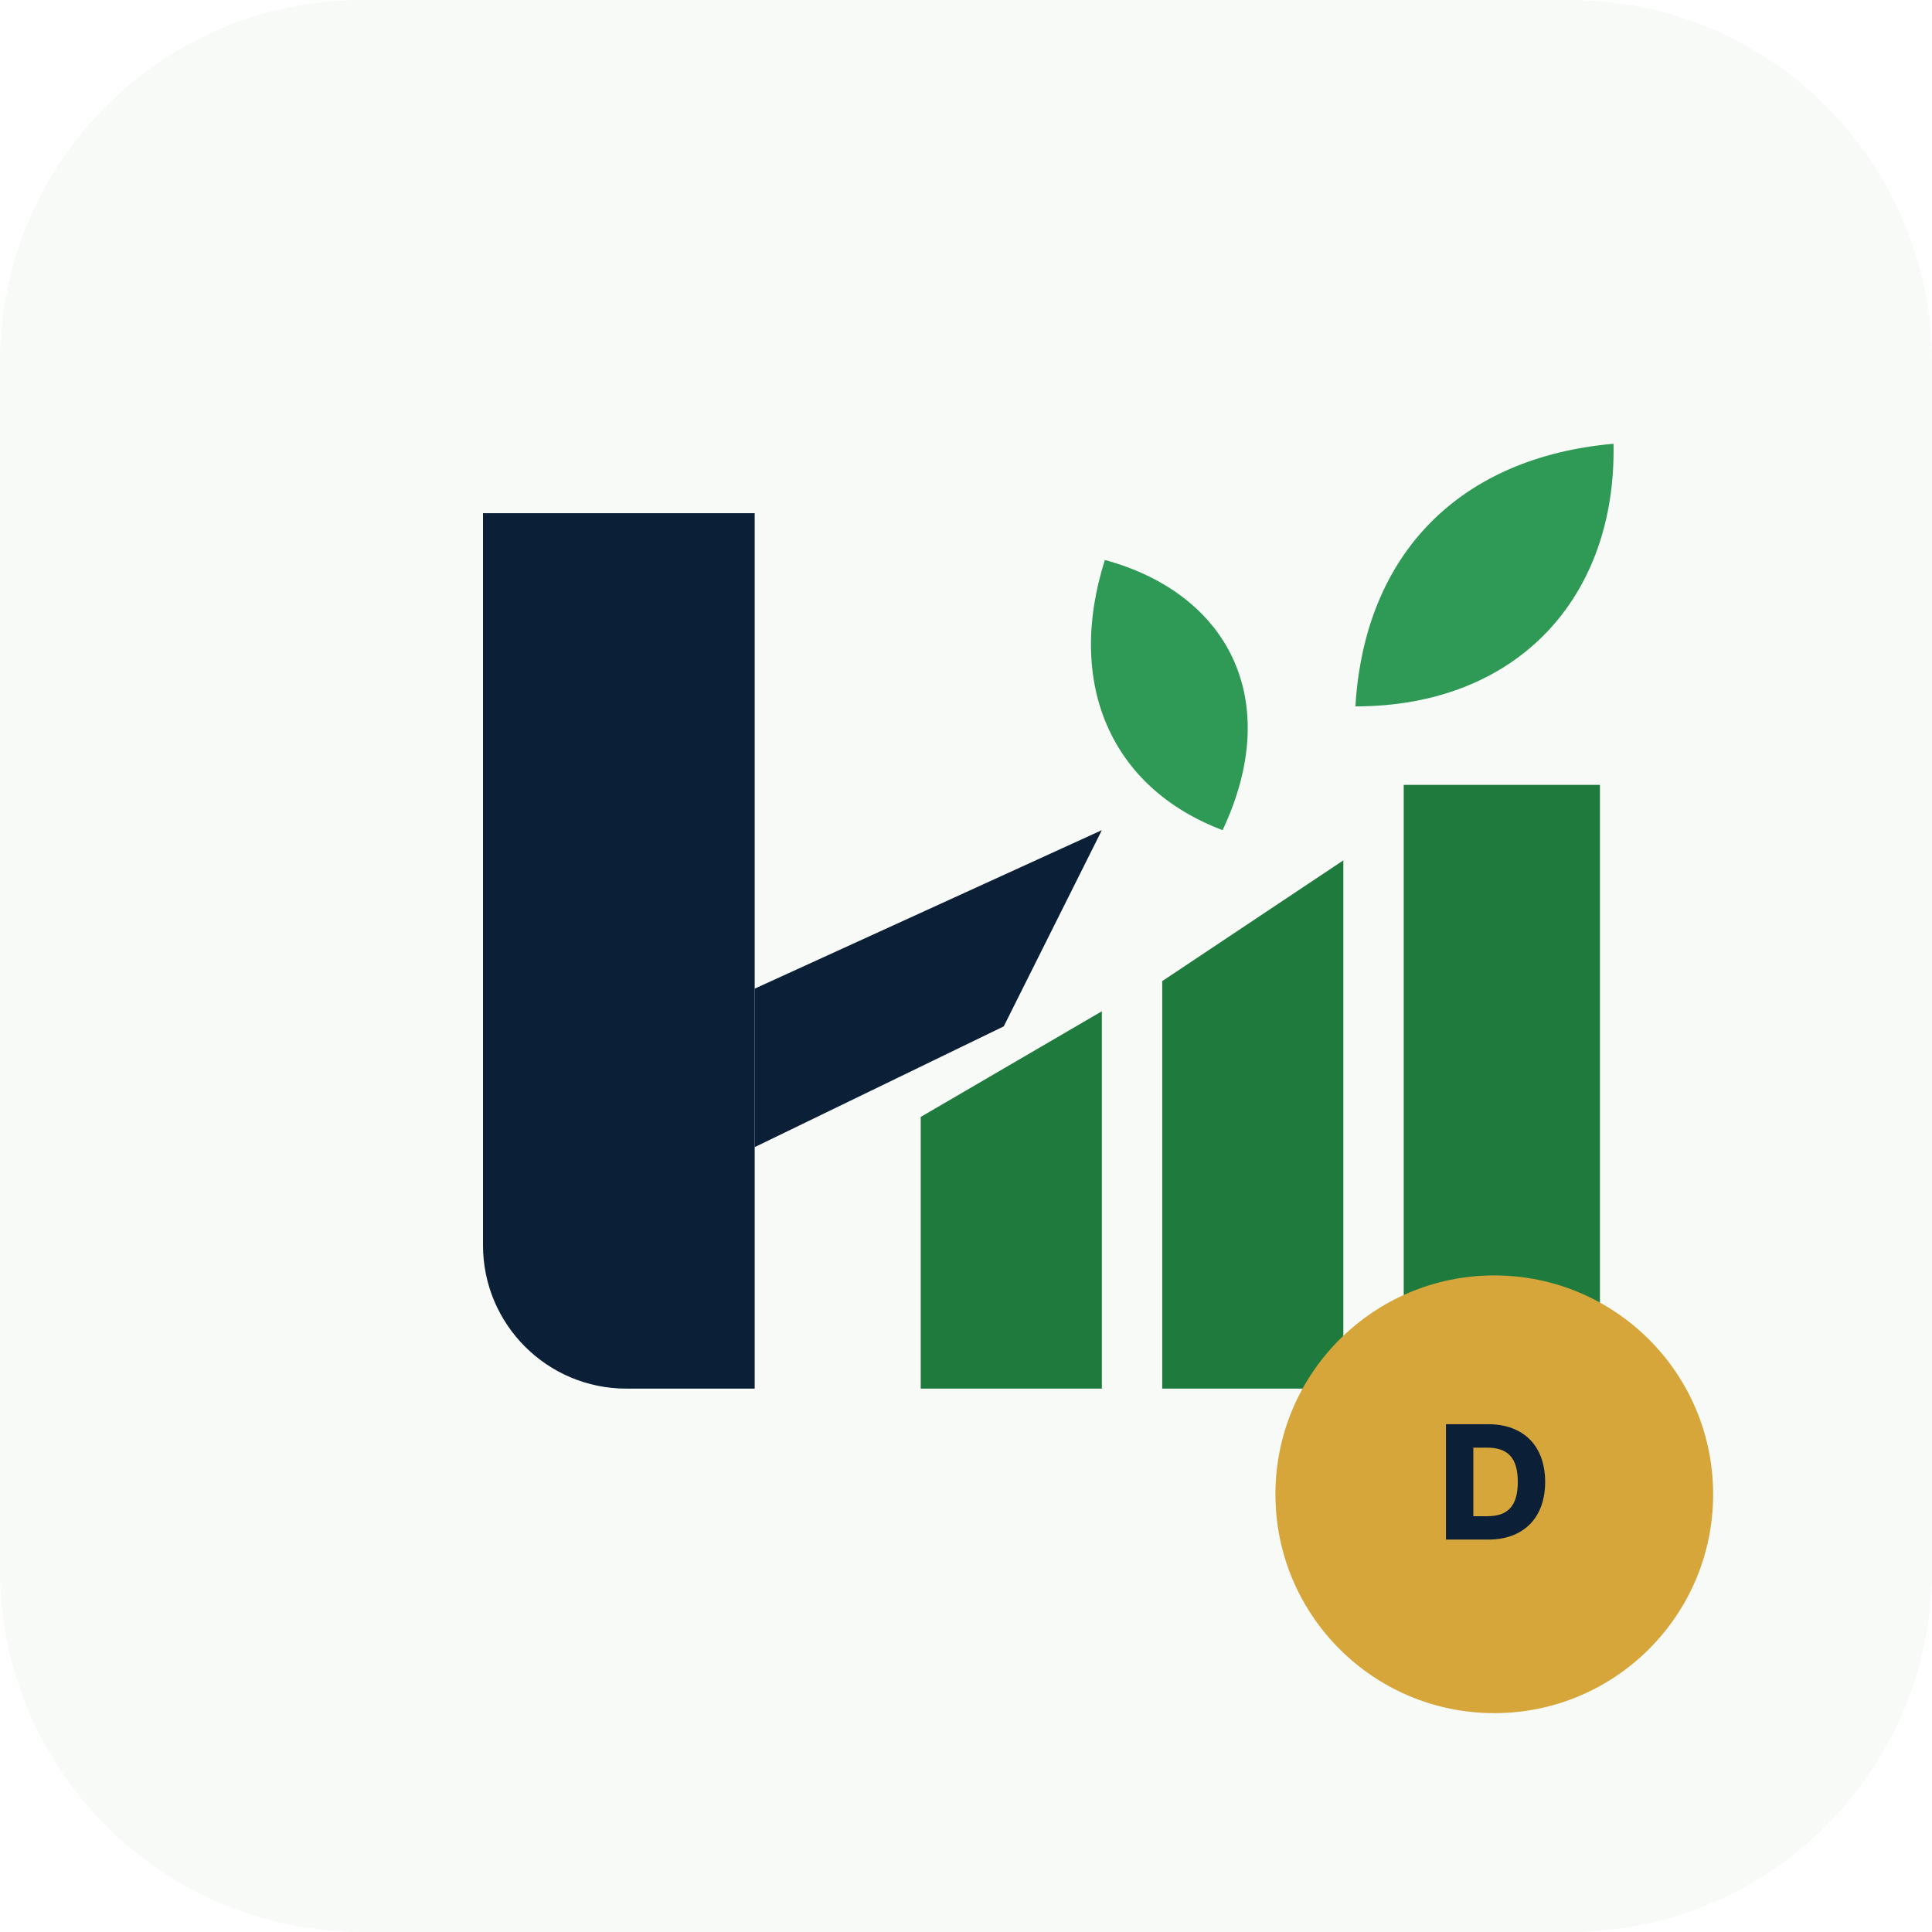
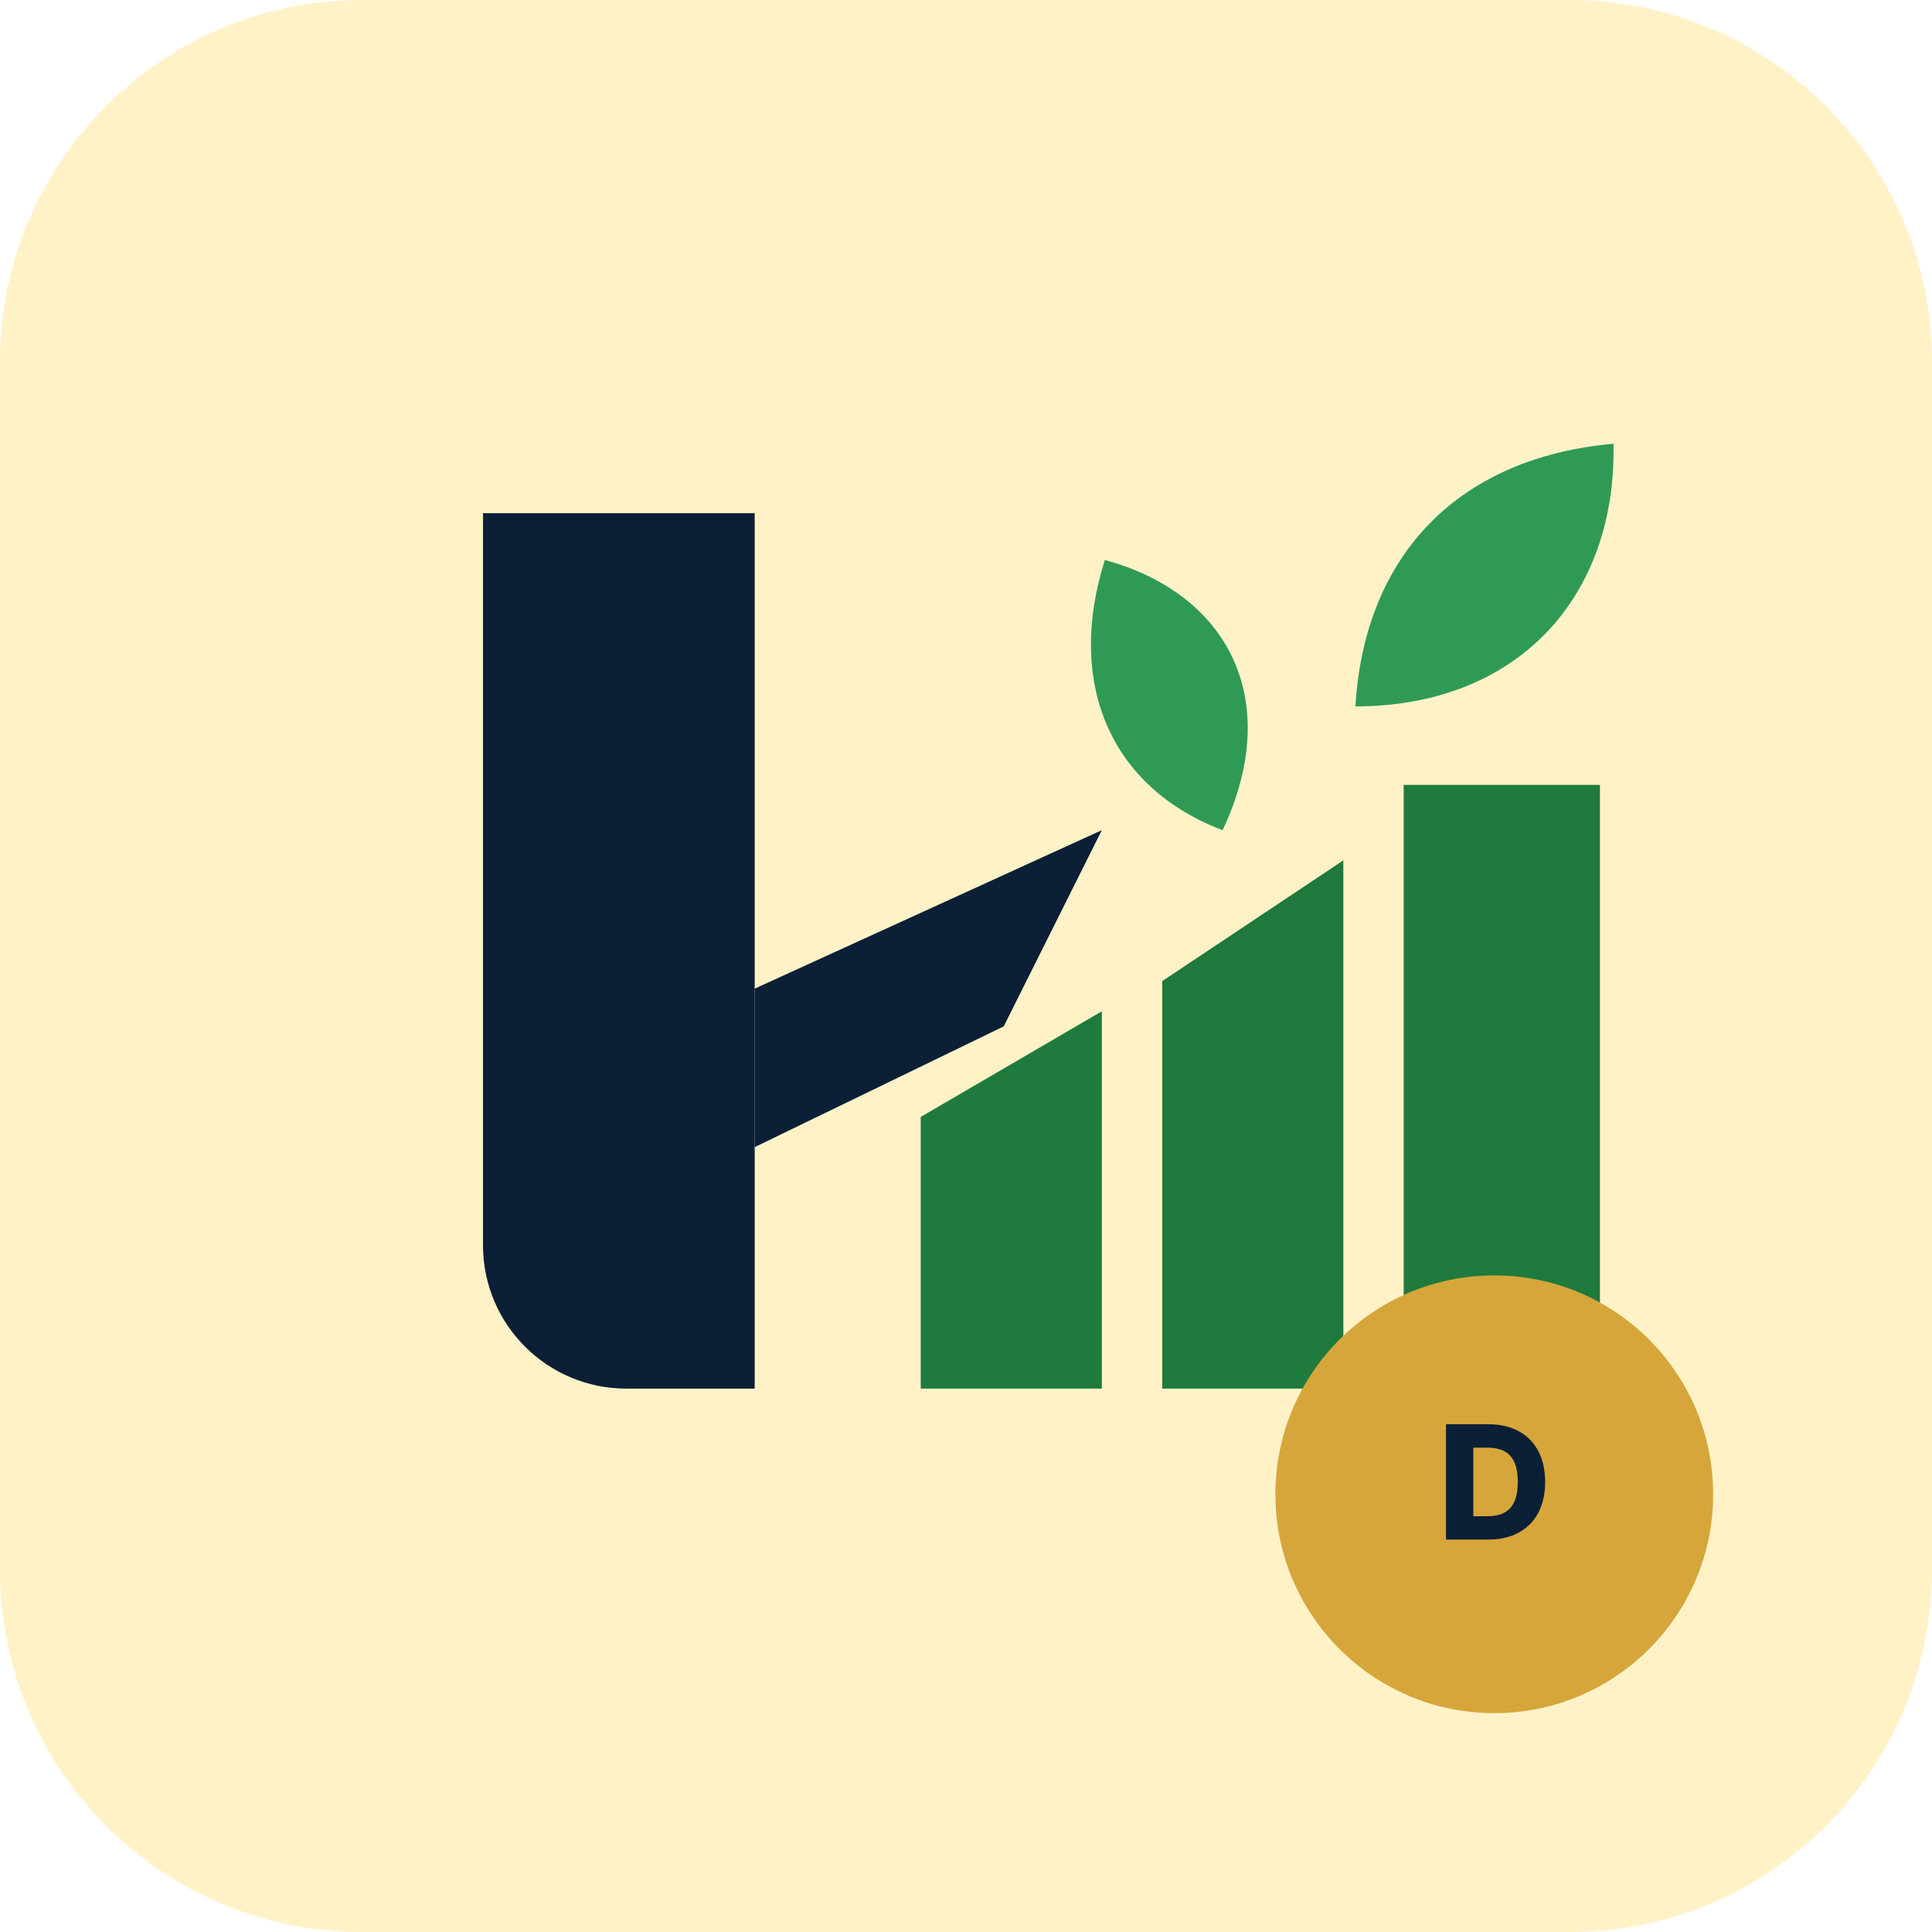
<svg xmlns="http://www.w3.org/2000/svg" viewBox="0 0 512 512" fill="none">
-   <rect width="512" height="512" rx="96" fill="#F7FAF7" />
+   <rect width="512" height="512" rx="96" fill="#FFF2C7" />
  <g transform="translate(64 64) scale(4)">
    <path d="M16 18h18v58h-8.5A9.5 9.5 0 0 1 16 66.5V18Z" fill="#0B1F36" />
    <path d="M34 49.5 57 39 50.5 52 34 60V49.5Z" fill="#0B1F36" />
    <path d="m45 58 12-7v25H45V58Z" fill="#1F7A3D" />
    <path d="m61 49 12-8v35H61V49Z" fill="#1F7A3D" />
    <path d="M77 36h13v40H77V36Z" fill="#1F7A3D" />
    <path d="M65 39c-7.4-2.8-10.4-9.7-7.8-17.9 8.1 2.2 11.9 9.2 7.8 17.9Z" fill="#2F9A56" />
    <path d="M73.8 30.8c.6-10.1 6.9-16.5 17.1-17.4.2 10.2-6.4 17.4-17.1 17.4Z" fill="#2F9A56" />
  </g>
  <circle cx="396" cy="396" r="58" fill="#D6A63A" />
  <text x="396" y="408" text-anchor="middle" font-family="Inter, Arial, sans-serif" font-size="42" font-weight="800" fill="#0B1F36">D</text>
</svg>
